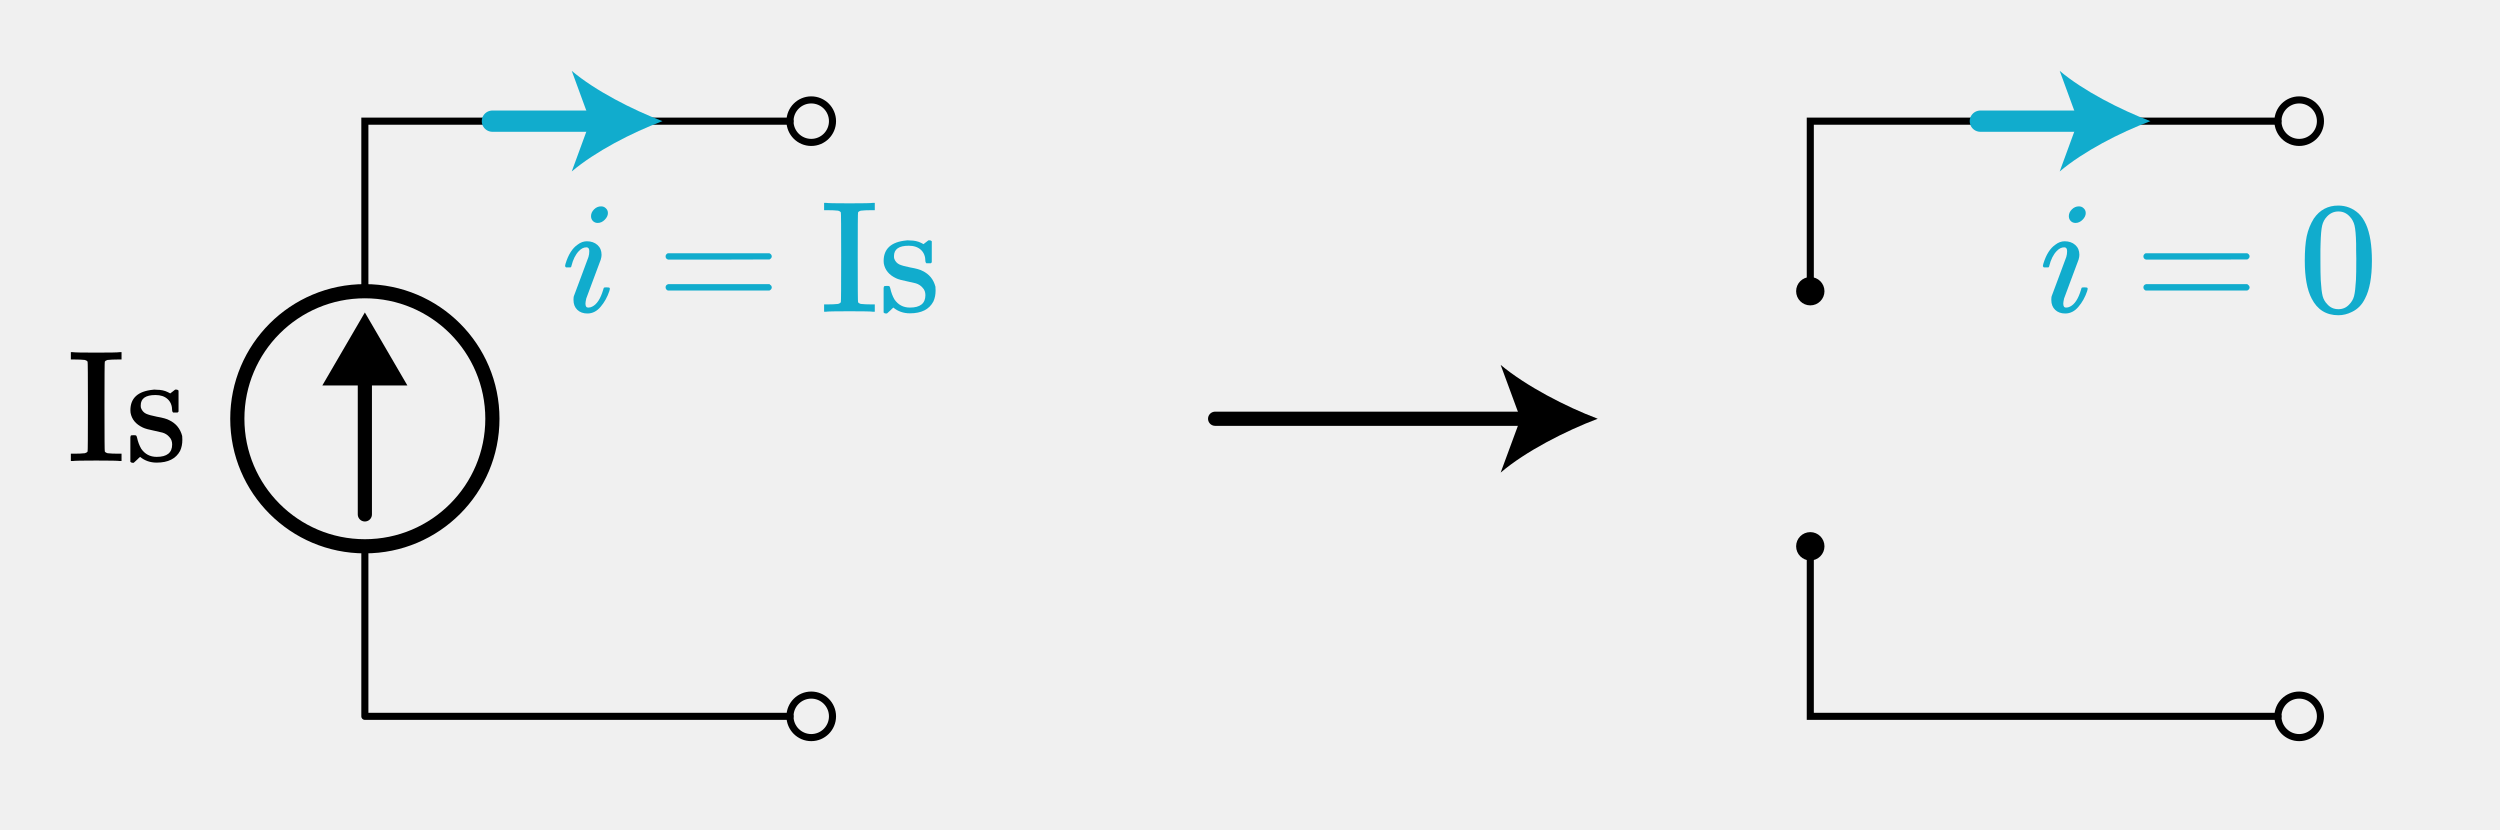
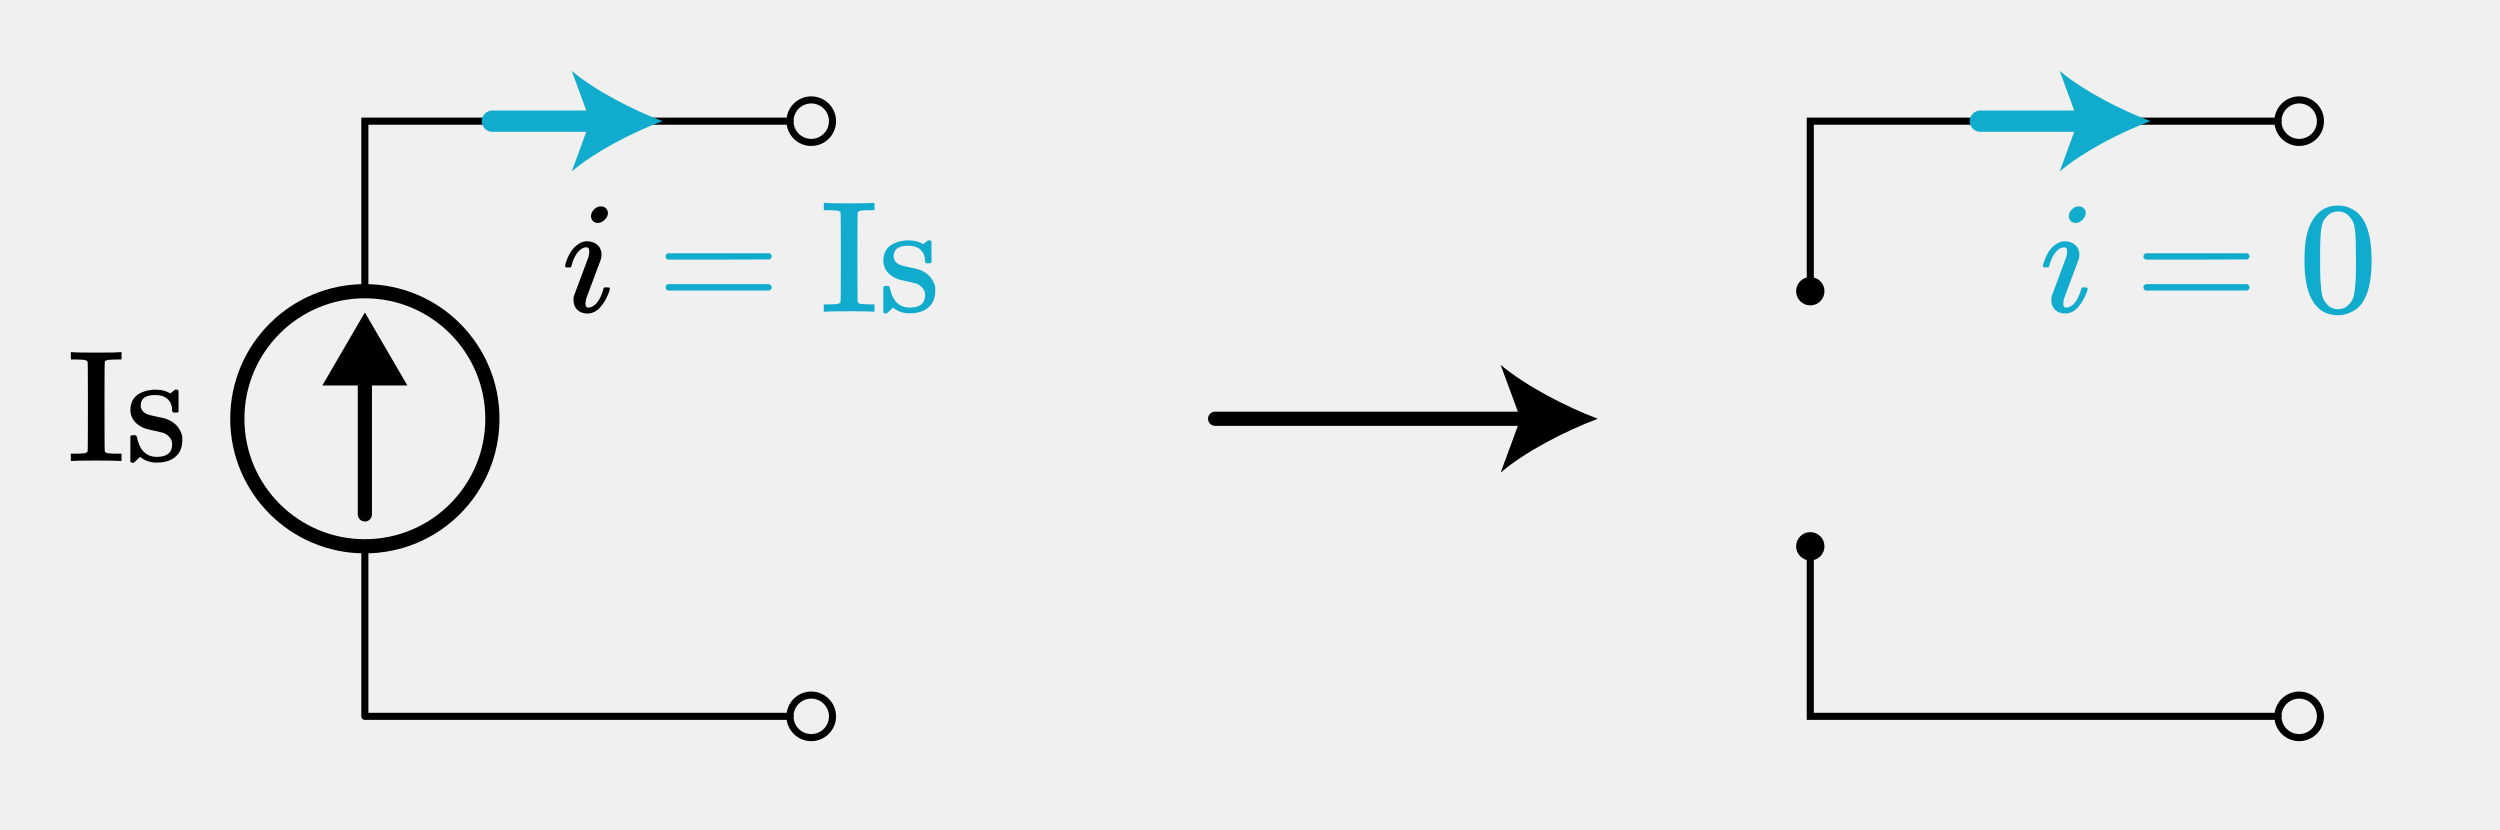
<svg xmlns="http://www.w3.org/2000/svg" version="1.1" id="Layer_1" x="0px" y="0px" width="352.835" height="117.1" viewBox="0 0 352.835 117.1" xml:space="preserve">
  <defs id="defs109" />
  <style type="text/css" id="style3">
	.st0{fill:none;stroke:#000000;stroke-linecap:round;stroke-linejoin:round;stroke-miterlimit:10;}
	.st1{fill:none;stroke:#000000;stroke-width:2;stroke-linecap:round;stroke-linejoin:round;stroke-miterlimit:10;}
	.st2{fill:none;stroke:#000000;stroke-width:2;stroke-miterlimit:10;}
	.st3{fill:none;stroke:#000000;stroke-linecap:round;stroke-miterlimit:10;}
	.st4{fill:none;stroke:#000000;stroke-width:1.5;stroke-miterlimit:10;}
	.st5{fill:none;stroke:#000000;stroke-width:2;stroke-linecap:round;stroke-miterlimit:10;}
	.st6{fill:none;}
	.st7{stroke:#000000;stroke-linecap:round;stroke-linejoin:round;stroke-miterlimit:10;}
	.st8{fill:none;stroke:#000000;stroke-miterlimit:10;}
	.st9{fill:#FFFFFF;stroke:#000000;stroke-miterlimit:10;}
	.st10{fill:none;stroke:#000000;stroke-linejoin:round;stroke-miterlimit:10;}
	.st11{fill:none;stroke:#000000;stroke-linejoin:round;}
	.st12{fill:none;stroke:#11ACCD;stroke-width:3;stroke-linecap:round;stroke-miterlimit:10;}
	.st13{fill:#11ACCD;}
	.st14{fill:#E07D10;}
	.st15{font-family:'KaTeX_Main-Italic';}
	.st16{font-size:18px;}
	.st17{font-family:'KaTeX_Main-Regular';}
	.st18{fill:#FF9C39;}
	.st19{fill:none;stroke:#E07D10;stroke-width:2;stroke-linecap:round;stroke-miterlimit:10;}
	.st20{fill:none;stroke:#000000;stroke-width:4;stroke-linecap:round;stroke-miterlimit:10;}
</style>
  <g id="g5" transform="translate(-14.8059,-0.6)">
    <g id="g7">
      <g id="g9">
        <line class="st5" x1="66.3" y1="73.2" x2="66.3" y2="53.3" id="line11" style="fill:none;stroke:#000000;stroke-width:2;stroke-linecap:round;stroke-miterlimit:10" />
        <g id="g13">
          <polygon points="72.3,55 66.3,44.7 60.3,55 " id="polygon15" />
        </g>
      </g>
    </g>
    <circle class="st2" cx="66.3" cy="59.7" r="18" id="circle17" style="fill:none;stroke:#000000;stroke-width:2;stroke-miterlimit:10" />
    <polyline class="st3" points="66.3,41.7 66.3,17.7 126.3,17.7  " id="polyline19" style="fill:none;stroke:#000000;stroke-linecap:round;stroke-miterlimit:10" />
    <polyline class="st0" points="66.3,77.7 66.3,101.7 126.3,101.7  " id="polyline21" style="fill:none;stroke:#000000;stroke-linecap:round;stroke-linejoin:round;stroke-miterlimit:10" />
  </g>
  <g id="g23" transform="translate(-14.8059,-0.6)">
    <circle class="st7" cx="270.3" cy="41.7" r="1.5" id="circle25" style="stroke:#000000;stroke-linecap:round;stroke-linejoin:round;stroke-miterlimit:10" />
    <rect x="264.3" y="35.7" class="st6" width="12" height="12" id="rect27" style="fill:none" />
  </g>
  <g id="g29" transform="translate(-14.8059,-0.6)">
    <circle class="st7" cx="270.3" cy="77.7" r="1.5" id="circle31" style="stroke:#000000;stroke-linecap:round;stroke-linejoin:round;stroke-miterlimit:10" />
    <rect x="264.3" y="71.7" class="st6" width="12" height="12" id="rect33" style="fill:none" />
  </g>
  <g id="g35" transform="translate(-14.8059,-0.6)">
    <g id="g37">
      <line class="st12" x1="84.3" y1="17.7" x2="99.3" y2="17.7" id="line39" style="fill:none;stroke:#11accd;stroke-width:3;stroke-linecap:round;stroke-miterlimit:10" />
      <g id="g41">
        <path class="st13" d="M 108.3,17.7 C 104,19.3 98.8,22 95.5,24.8 l 2.6,-7.1 -2.6,-7.1 c 3.3,2.8 8.6,5.5 12.8,7.1 z" id="path43" style="fill:#11accd" />
      </g>
    </g>
  </g>
  <g id="g57" transform="translate(-14.8059,-0.6)">
    <circle class="st8" cx="129.3" cy="17.7" r="3" id="circle59" style="fill:none;stroke:#000000;stroke-miterlimit:10" />
    <rect x="126.3" y="11.7" class="st6" width="6" height="12" id="rect61" style="fill:none" />
  </g>
  <g id="g63" transform="translate(-14.8059,-0.6)">
    <circle class="st8" cx="129.3" cy="101.7" r="3" id="circle65" style="fill:none;stroke:#000000;stroke-miterlimit:10" />
    <rect x="126.3" y="95.7" class="st6" width="6" height="12" id="rect67" style="fill:none" />
  </g>
-   <g style="font-style:normal;font-variant:normal;font-weight:normal;font-stretch:normal;font-size:22.5px;line-height:125%;font-family:KaTeX_Main;-inkscape-font-specification:'KaTeX_Main, Normal';text-align:start;writing-mode:lr-tb;text-anchor:start" id="text69">
-     <path d="m 16.907,65.067 q -0.36,-0.068 -3.33,-0.068 -2.97,0 -3.33,0.068 l -0.247,0 0,-1.035 0.495,0 q 0.877,0 1.485,-0.068 0.27,-0.068 0.383,-0.247 0.045,-0.068 0.045,-6.345 0,-6.255 -0.045,-6.322 -0.113,-0.18 -0.383,-0.247 -0.608,-0.068 -1.485,-0.068 l -0.495,0 0,-1.035 0.247,0 q 0.36,0.068 3.33,0.068 2.97,0 3.33,-0.068 l 0.247,0 0,1.035 -0.495,0 q -0.877,0 -1.485,0.068 -0.27,0.068 -0.383,0.247 -0.045,0.068 -0.045,6.322 0,6.277 0.045,6.345 0.113,0.18 0.383,0.247 0.608,0.068 1.485,0.068 l 0.495,0 0,1.035 -0.247,0 z" style="font-style:normal;font-variant:normal;font-weight:normal;font-stretch:normal;font-size:22.5px;line-height:125%;font-family:KaTeX_Main;-inkscape-font-specification:'KaTeX_Main, Normal';text-align:start;writing-mode:lr-tb;text-anchor:start" id="path4879" />
-     <path d="m 21.932,55.752 q -2.07,0 -2.07,1.462 0,0.292 0.045,0.383 0.203,0.54 0.698,0.787 0.495,0.225 1.53,0.427 1.282,0.225 1.755,0.495 1.417,0.675 1.823,2.228 0.022,0.135 0.022,0.54 0,0.877 -0.315,1.552 -0.877,1.665 -3.308,1.665 -1.35,0 -2.34,-0.81 l -0.18,0.158 -0.203,0.203 q -0.135,0.135 -0.27,0.247 l -0.247,0.225 -0.18,0 q -0.158,0 -0.292,-0.135 l 0,-1.778 q 0,-1.462 0,-1.688 0.022,-0.225 0.113,-0.27 0.045,-0.022 0.36,-0.022 0.292,0 0.338,0.045 0.068,0.045 0.135,0.315 0.18,0.855 0.585,1.552 0.787,1.147 2.183,1.147 2.183,0 2.183,-1.755 0,-0.652 -0.405,-1.058 -0.36,-0.427 -0.945,-0.608 -0.383,-0.09 -1.08,-0.247 -1.26,-0.247 -1.71,-0.472 -1.485,-0.698 -1.732,-2.092 -0.022,-0.09 -0.022,-0.338 0,-2.587 3.172,-2.902 0.09,-0.045 0.54,0 0.9,0 1.575,0.338 l 0.338,0.18 0.203,-0.158 q 0.292,-0.247 0.495,-0.383 l 0.18,0 q 0.158,0 0.292,0.135 l 0,2.97 -0.135,0.135 -0.63,0 q -0.135,-0.135 -0.135,-0.27 0,-1.035 -0.63,-1.62 -0.63,-0.585 -1.732,-0.585 z" style="font-style:normal;font-variant:normal;font-weight:normal;font-stretch:normal;font-size:22.5px;line-height:125%;font-family:KaTeX_Main;-inkscape-font-specification:'KaTeX_Main, Normal';text-align:start;writing-mode:lr-tb;text-anchor:start" id="path4881" />
+   <g aria-label="Is" style="font-style:normal;font-variant:normal;font-weight:normal;font-stretch:normal;font-size:22.5px;line-height:0%;font-family:KaTeX_Main;-inkscape-font-specification:'KaTeX_Main, Normal';text-align:start;writing-mode:lr-tb;text-anchor:start" id="text69">
+     <path d="m 16.907,65.067 q -0.36,-0.068 -3.33,-0.068 -2.97,0 -3.33,0.068 H 10 v -1.035 h 0.495 q 0.877,0 1.485,-0.068 0.27,-0.068 0.383,-0.247 0.045,-0.068 0.045,-6.345 0,-6.255 -0.045,-6.322 -0.113,-0.18 -0.383,-0.247 -0.608,-0.068 -1.485,-0.068 H 10 v -1.035 h 0.247 q 0.36,0.068 3.33,0.068 2.97,0 3.33,-0.068 h 0.247 v 1.035 H 16.66 q -0.877,0 -1.485,0.068 -0.27,0.068 -0.383,0.247 -0.045,0.068 -0.045,6.322 0,6.277 0.045,6.345 0.113,0.18 0.383,0.247 0.608,0.068 1.485,0.068 h 0.495 v 1.035 z" style="font-style:normal;font-variant:normal;font-weight:normal;font-stretch:normal;font-size:22.5px;line-height:0%;font-family:KaTeX_Main;-inkscape-font-specification:'KaTeX_Main, Normal';text-align:start;writing-mode:lr-tb;text-anchor:start" id="path4586" />
+     <path d="m 21.932,55.752 q -2.07,0 -2.07,1.462 0,0.292 0.045,0.383 0.203,0.54 0.698,0.787 0.495,0.225 1.53,0.427 1.282,0.225 1.755,0.495 1.417,0.675 1.823,2.228 0.022,0.135 0.022,0.54 0,0.877 -0.315,1.552 -0.877,1.665 -3.308,1.665 -1.35,0 -2.34,-0.81 l -0.18,0.158 -0.203,0.203 q -0.135,0.135 -0.27,0.247 l -0.247,0.225 h -0.18 q -0.158,0 -0.292,-0.135 v -1.778 q 0,-1.462 0,-1.688 0.022,-0.225 0.113,-0.27 0.045,-0.022 0.36,-0.022 0.292,0 0.338,0.045 0.068,0.045 0.135,0.315 0.18,0.855 0.585,1.552 0.787,1.147 2.183,1.147 2.183,0 2.183,-1.755 0,-0.652 -0.405,-1.058 -0.36,-0.427 -0.945,-0.608 -0.383,-0.09 -1.08,-0.247 -1.26,-0.247 -1.71,-0.472 -1.485,-0.698 -1.732,-2.092 -0.022,-0.09 -0.022,-0.338 0,-2.587 3.172,-2.902 0.09,-0.045 0.54,0 0.9,0 1.575,0.338 l 0.338,0.18 0.203,-0.158 q 0.292,-0.247 0.495,-0.383 h 0.18 q 0.158,0 0.292,0.135 v 2.97 l -0.135,0.135 h -0.63 q -0.135,-0.135 -0.135,-0.27 0,-1.035 -0.63,-1.62 -0.63,-0.585 -1.732,-0.585 z" style="font-style:normal;font-variant:normal;font-weight:normal;font-stretch:normal;font-size:22.5px;line-height:0%;font-family:KaTeX_Main;-inkscape-font-specification:'KaTeX_Main, Normal';text-align:start;writing-mode:lr-tb;text-anchor:start" id="path4588" />
  </g>
  <g id="g71" transform="translate(-14.8059,-0.6)">
    <circle class="st8" cx="339.3" cy="17.7" r="3" id="circle73" style="fill:none;stroke:#000000;stroke-miterlimit:10" />
    <rect x="336.3" y="11.7" class="st6" width="6" height="12" id="rect75" style="fill:none" />
  </g>
  <g id="g77" transform="translate(-14.8059,-0.6)">
    <circle class="st8" cx="339.3" cy="101.7" r="3" id="circle79" style="fill:none;stroke:#000000;stroke-miterlimit:10" />
    <rect x="336.3" y="95.7" class="st6" width="6" height="12" id="rect81" style="fill:none" />
  </g>
  <g id="g83" transform="translate(-14.8059,-0.6)">
    <g id="g85">
      <line class="st5" x1="186.3" y1="59.7" x2="230.7" y2="59.7" id="line87" style="fill:none;stroke:#000000;stroke-width:2;stroke-linecap:round;stroke-miterlimit:10" />
      <g id="g89">
        <path d="m 240.3,59.7 c -4.5,1.7 -10.2,4.6 -13.7,7.6 l 2.8,-7.6 -2.8,-7.6 c 3.6,3 9.2,5.9 13.7,7.6 z" id="path91" />
      </g>
    </g>
  </g>
  <polyline class="st3" points="336.3,17.7 270.3,17.7 270.3,41.7 " id="polyline93" style="fill:none;stroke:#000000;stroke-linecap:round;stroke-miterlimit:10" transform="translate(-14.8059,-0.6)" />
  <polyline class="st3" points="270.3,77.7 270.3,101.7 336.3,101.7 " id="polyline95" style="fill:none;stroke:#000000;stroke-linecap:round;stroke-miterlimit:10" transform="translate(-14.8059,-0.6)" />
  <g id="g97" transform="translate(-14.8059,-0.6)">
    <g id="g99">
      <line class="st12" x1="294.3" y1="17.7" x2="309.3" y2="17.7" id="line101" style="fill:none;stroke:#11accd;stroke-width:3;stroke-linecap:round;stroke-miterlimit:10" />
      <g id="g103">
        <path class="st13" d="m 318.3,17.7 c -4.3,1.6 -9.5,4.3 -12.8,7.1 l 2.6,-7.1 -2.6,-7.1 c 3.3,2.8 8.6,5.5 12.8,7.1 z" id="path105" style="fill:#11accd" />
      </g>
    </g>
  </g>
-   <g style="font-style:normal;font-variant:normal;font-weight:normal;font-stretch:normal;font-size:22.5px;line-height:125%;font-family:KaTeX_Main;-inkscape-font-specification:'KaTeX_Main, Normal';text-align:start;writing-mode:lr-tb;text-anchor:start;fill:#11accd;fill-opacity:1" id="text45-9">
-     <path d="m 83.414,30.497 q 0,-0.517 0.427,-0.945 0.427,-0.427 0.99,-0.427 0.405,0 0.675,0.27 0.292,0.27 0.292,0.675 0,0.495 -0.45,0.945 -0.45,0.45 -0.99,0.45 -0.405,0 -0.675,-0.27 -0.27,-0.27 -0.27,-0.698 z m -0.517,13.748 q -0.877,0 -1.417,-0.517 -0.54,-0.517 -0.54,-1.395 0,-0.383 0.045,-0.517 0,-0.045 1.035,-2.768 1.035,-2.745 1.035,-2.79 0.113,-0.36 0.113,-0.81 0,-0.54 -0.383,-0.54 l -0.045,0 q -0.54,0 -1.035,0.517 -0.72,0.743 -1.058,2.115 0,0.022 -0.022,0.09 -0.022,0.045 -0.045,0.068 0,0 -0.022,0.022 -0.022,0.022 -0.09,0.022 -0.045,0 -0.09,0 -0.045,0 -0.18,0 l -0.315,0 q -0.135,-0.135 -0.135,-0.203 0,-0.068 0.068,-0.315 0.585,-1.935 1.71,-2.7 0.608,-0.472 1.305,-0.472 0.9,0 1.485,0.517 0.585,0.517 0.585,1.395 0,0.292 -0.113,0.675 -0.022,0.045 -1.035,2.768 l -1.012,2.723 q -0.113,0.495 -0.113,0.72 0,0.562 0.383,0.562 0.315,0 0.562,-0.135 0.99,-0.472 1.552,-2.362 0.068,-0.27 0.113,-0.315 0.068,-0.045 0.383,-0.045 0.203,0 0.27,0.022 0.09,0 0.135,0.045 0.045,0.045 0.045,0.158 0,0.09 -0.068,0.292 -0.427,1.282 -1.238,2.228 -0.787,0.945 -1.867,0.945 z" style="font-style:normal;font-variant:normal;font-weight:normal;font-stretch:normal;font-size:22.5px;line-height:125%;font-family:KaTeX_Math;-inkscape-font-specification:'KaTeX_Math, Normal';text-align:start;writing-mode:lr-tb;text-anchor:start;fill:#11accd;fill-opacity:1" id="path4870" />
-     <path d="m 93.937,36.19 q 0,-0.292 0.315,-0.45 l 14.332,0 q 0.338,0.158 0.338,0.45 0,0.247 -0.315,0.427 l -7.155,0.022 -7.155,0 q -0.36,-0.113 -0.36,-0.45 z m 0,4.365 q 0,-0.338 0.36,-0.45 l 14.31,0 q 0.022,0.022 0.09,0.09 0.09,0.045 0.113,0.09 0.045,0.022 0.068,0.113 0.045,0.068 0.045,0.158 0,0.292 -0.338,0.45 l -14.332,0 q -0.315,-0.158 -0.315,-0.45 z" style="font-style:normal;font-variant:normal;font-weight:normal;font-stretch:normal;font-size:22.5px;line-height:125%;font-family:KaTeX_Main;-inkscape-font-specification:'KaTeX_Main, Normal';text-align:start;writing-mode:lr-tb;text-anchor:start;fill:#11accd;fill-opacity:1" id="path4872" />
-     <path d="m 123.216,43.997 q -0.36,-0.068 -3.33,-0.068 -2.97,0 -3.33,0.068 l -0.247,0 0,-1.035 0.495,0 q 0.877,0 1.485,-0.068 0.27,-0.068 0.383,-0.247 0.045,-0.068 0.045,-6.345 0,-6.255 -0.045,-6.322 -0.113,-0.18 -0.383,-0.247 -0.608,-0.068 -1.485,-0.068 l -0.495,0 0,-1.035 0.247,0 q 0.36,0.068 3.33,0.068 2.97,0 3.33,-0.068 l 0.247,0 0,1.035 -0.495,0 q -0.877,0 -1.485,0.068 -0.27,0.068 -0.383,0.247 -0.045,0.068 -0.045,6.322 0,6.277 0.045,6.345 0.113,0.18 0.383,0.247 0.608,0.068 1.485,0.068 l 0.495,0 0,1.035 -0.247,0 z" style="font-style:normal;font-variant:normal;font-weight:normal;font-stretch:normal;font-size:22.5px;line-height:125%;font-family:KaTeX_Main;-inkscape-font-specification:'KaTeX_Main, Normal';text-align:start;writing-mode:lr-tb;text-anchor:start;fill:#11accd;fill-opacity:1" id="path4874" />
-     <path d="m 128.241,34.682 q -2.07,0 -2.07,1.462 0,0.292 0.045,0.383 0.203,0.54 0.698,0.787 0.495,0.225 1.53,0.427 1.282,0.225 1.755,0.495 1.417,0.675 1.823,2.228 0.022,0.135 0.022,0.54 0,0.877 -0.315,1.552 -0.877,1.665 -3.308,1.665 -1.35,0 -2.34,-0.81 l -0.18,0.158 -0.203,0.203 q -0.135,0.135 -0.27,0.247 l -0.247,0.225 -0.18,0 q -0.158,0 -0.292,-0.135 l 0,-1.778 q 0,-1.462 0,-1.688 0.022,-0.225 0.113,-0.27 0.045,-0.022 0.36,-0.022 0.292,0 0.338,0.045 0.068,0.045 0.135,0.315 0.18,0.855 0.585,1.552 0.787,1.147 2.183,1.147 2.183,0 2.183,-1.755 0,-0.652 -0.405,-1.058 -0.36,-0.427 -0.945,-0.608 -0.383,-0.09 -1.08,-0.247 -1.26,-0.247 -1.71,-0.472 -1.485,-0.698 -1.732,-2.092 -0.022,-0.09 -0.022,-0.338 0,-2.587 3.172,-2.902 0.09,-0.045 0.54,0 0.9,0 1.575,0.338 l 0.338,0.18 0.203,-0.158 q 0.292,-0.247 0.495,-0.383 l 0.18,0 q 0.158,0 0.292,0.135 l 0,2.97 -0.135,0.135 -0.63,0 q -0.135,-0.135 -0.135,-0.27 0,-1.035 -0.63,-1.62 -0.63,-0.585 -1.732,-0.585 z" style="font-style:normal;font-variant:normal;font-weight:normal;font-stretch:normal;font-size:22.5px;line-height:125%;font-family:KaTeX_Main;-inkscape-font-specification:'KaTeX_Main, Normal';text-align:start;writing-mode:lr-tb;text-anchor:start;fill:#11accd;fill-opacity:1" id="path4876" />
+   <g aria-label="i = Is" style="font-style:normal;font-variant:normal;font-weight:normal;font-stretch:normal;font-size:22.5px;line-height:0%;font-family:KaTeX_Main;-inkscape-font-specification:'KaTeX_Main, Normal';text-align:start;writing-mode:lr-tb;text-anchor:start" id="text45-9">
+     <path d="m 83.414,30.497 q 0,-0.517 0.427,-0.945 0.427,-0.427 0.99,-0.427 0.405,0 0.675,0.27 0.292,0.27 0.292,0.675 0,0.495 -0.45,0.945 -0.45,0.45 -0.99,0.45 -0.405,0 -0.675,-0.27 -0.27,-0.27 -0.27,-0.698 z m -0.517,13.748 q -0.877,0 -1.417,-0.517 -0.54,-0.517 -0.54,-1.395 0,-0.383 0.045,-0.517 0,-0.045 1.035,-2.768 1.035,-2.745 1.035,-2.79 0.113,-0.36 0.113,-0.81 0,-0.54 -0.383,-0.54 h -0.045 q -0.54,0 -1.035,0.517 -0.72,0.743 -1.058,2.115 0,0.022 -0.022,0.09 -0.022,0.045 -0.045,0.068 0,0 -0.022,0.022 -0.022,0.022 -0.09,0.022 -0.045,0 -0.09,0 -0.045,0 -0.18,0 h -0.315 q -0.135,-0.135 -0.135,-0.203 0,-0.068 0.068,-0.315 0.585,-1.935 1.71,-2.7 0.608,-0.472 1.305,-0.472 0.9,0 1.485,0.517 0.585,0.517 0.585,1.395 0,0.292 -0.113,0.675 -0.022,0.045 -1.035,2.768 l -1.012,2.723 q -0.113,0.495 -0.113,0.72 0,0.562 0.383,0.562 0.315,0 0.562,-0.135 0.99,-0.472 1.552,-2.362 0.068,-0.27 0.113,-0.315 0.068,-0.045 0.383,-0.045 0.203,0 0.27,0.022 0.09,0 0.135,0.045 0.045,0.045 0.045,0.158 0,0.09 -0.068,0.292 -0.427,1.282 -1.238,2.228 -0.787,0.945 -1.867,0.945 z" style="font-style:normal;font-variant:normal;font-weight:normal;font-stretch:normal;font-size:22.5px;line-height:125%;font-family:KaTeX_Math;-inkscape-font-specification:'KaTeX_Math, Normal';text-align:start;writing-mode:lr-tb;text-anchor:start" id="path4577" />
+     <path d="m 93.937,36.19 q 0,-0.292 0.315,-0.45 h 14.332 q 0.338,0.158 0.338,0.45 0,0.247 -0.315,0.427 l -7.155,0.022 h -7.155 q -0.36,-0.113 -0.36,-0.45 z m 0,4.365 q 0,-0.338 0.36,-0.45 h 14.31 q 0.022,0.022 0.09,0.09 0.09,0.045 0.113,0.09 0.045,0.022 0.068,0.113 0.045,0.068 0.045,0.158 0,0.292 -0.338,0.45 H 94.252 q -0.315,-0.158 -0.315,-0.45 z" style="font-style:normal;font-variant:normal;font-weight:normal;font-stretch:normal;font-size:22.5px;line-height:125%;font-family:KaTeX_Main;-inkscape-font-specification:'KaTeX_Main, Normal';text-align:start;writing-mode:lr-tb;text-anchor:start;fill:#11accd" id="path4579" />
+     <path d="m 123.172,43.997 q -0.36,-0.068 -3.33,-0.068 -2.97,0 -3.33,0.068 h -0.247 v -1.035 h 0.495 q 0.877,0 1.485,-0.068 0.27,-0.068 0.383,-0.247 0.045,-0.068 0.045,-6.345 0,-6.255 -0.045,-6.322 -0.113,-0.18 -0.383,-0.247 -0.608,-0.068 -1.485,-0.068 h -0.495 v -1.035 h 0.247 q 0.36,0.068 3.33,0.068 2.97,0 3.33,-0.068 h 0.247 v 1.035 h -0.495 q -0.877,0 -1.485,0.068 -0.27,0.068 -0.383,0.247 -0.045,0.068 -0.045,6.322 0,6.277 0.045,6.345 0.113,0.18 0.383,0.247 0.608,0.068 1.485,0.068 h 0.495 v 1.035 z" style="font-style:normal;font-variant:normal;font-weight:normal;font-stretch:normal;font-size:22.5px;line-height:125%;font-family:KaTeX_Main;-inkscape-font-specification:'KaTeX_Main, Normal';text-align:start;writing-mode:lr-tb;text-anchor:start;fill:#11accd" id="path4581" />
+     <path d="m 128.197,34.682 q -2.07,0 -2.07,1.462 0,0.292 0.045,0.383 0.203,0.54 0.698,0.787 0.495,0.225 1.53,0.427 1.282,0.225 1.755,0.495 1.417,0.675 1.823,2.228 0.022,0.135 0.022,0.54 0,0.877 -0.315,1.552 -0.877,1.665 -3.308,1.665 -1.35,0 -2.34,-0.81 l -0.18,0.158 -0.203,0.203 q -0.135,0.135 -0.27,0.247 l -0.247,0.225 h -0.18 q -0.158,0 -0.292,-0.135 v -1.778 q 0,-1.462 0,-1.688 0.022,-0.225 0.113,-0.27 0.045,-0.022 0.36,-0.022 0.292,0 0.338,0.045 0.068,0.045 0.135,0.315 0.18,0.855 0.585,1.552 0.787,1.147 2.183,1.147 2.183,0 2.183,-1.755 0,-0.652 -0.405,-1.058 -0.36,-0.427 -0.945,-0.608 -0.383,-0.09 -1.08,-0.247 -1.26,-0.247 -1.71,-0.472 -1.485,-0.698 -1.732,-2.092 -0.022,-0.09 -0.022,-0.338 0,-2.587 3.172,-2.902 0.09,-0.045 0.54,0 0.9,0 1.575,0.338 l 0.338,0.18 0.203,-0.158 q 0.292,-0.247 0.495,-0.383 h 0.18 q 0.158,0 0.292,0.135 v 2.97 l -0.135,0.135 h -0.63 q -0.135,-0.135 -0.135,-0.27 0,-1.035 -0.63,-1.62 -0.63,-0.585 -1.732,-0.585 z" style="font-style:normal;font-variant:normal;font-weight:normal;font-stretch:normal;font-size:22.5px;line-height:125%;font-family:KaTeX_Main;-inkscape-font-specification:'KaTeX_Main, Normal';text-align:start;writing-mode:lr-tb;text-anchor:start;fill:#11accd" id="path4583" />
  </g>
-   <g style="font-style:normal;font-variant:normal;font-weight:normal;font-stretch:normal;font-size:22.5px;line-height:125%;font-family:KaTeX_Main;-inkscape-font-specification:'KaTeX_Main, Normal';text-align:start;writing-mode:lr-tb;text-anchor:start;fill:#11accd;fill-opacity:1" id="text45">
-     <path d="m 291.984,30.497 q 0,-0.517 0.427,-0.945 0.427,-0.427 0.99,-0.427 0.405,0 0.675,0.27 0.292,0.27 0.292,0.675 0,0.495 -0.45,0.945 -0.45,0.45 -0.99,0.45 -0.405,0 -0.675,-0.27 -0.27,-0.27 -0.27,-0.698 z m -0.517,13.748 q -0.877,0 -1.417,-0.517 -0.54,-0.517 -0.54,-1.395 0,-0.383 0.045,-0.517 0,-0.045 1.035,-2.768 1.035,-2.745 1.035,-2.79 0.113,-0.36 0.113,-0.81 0,-0.54 -0.383,-0.54 l -0.045,0 q -0.54,0 -1.035,0.517 -0.72,0.743 -1.058,2.115 0,0.022 -0.022,0.09 -0.022,0.045 -0.045,0.068 0,0 -0.022,0.022 -0.022,0.022 -0.09,0.022 -0.045,0 -0.09,0 -0.045,0 -0.18,0 l -0.315,0 q -0.135,-0.135 -0.135,-0.203 0,-0.068 0.068,-0.315 0.585,-1.935 1.71,-2.7 0.608,-0.472 1.305,-0.472 0.9,0 1.485,0.517 0.585,0.517 0.585,1.395 0,0.292 -0.113,0.675 -0.022,0.045 -1.035,2.768 l -1.012,2.723 q -0.113,0.495 -0.113,0.72 0,0.562 0.383,0.562 0.315,0 0.562,-0.135 0.99,-0.472 1.552,-2.362 0.068,-0.27 0.113,-0.315 0.068,-0.045 0.383,-0.045 0.203,0 0.27,0.022 0.09,0 0.135,0.045 0.045,0.045 0.045,0.158 0,0.09 -0.068,0.292 -0.427,1.282 -1.238,2.228 -0.787,0.945 -1.867,0.945 z" style="font-style:normal;font-variant:normal;font-weight:normal;font-stretch:normal;font-size:22.5px;line-height:125%;font-family:KaTeX_Math;-inkscape-font-specification:'KaTeX_Math, Normal';text-align:start;writing-mode:lr-tb;text-anchor:start;fill:#11accd;fill-opacity:1" id="path4863" />
-     <path d="m 302.508,36.19 q 0,-0.292 0.315,-0.45 l 14.332,0 q 0.338,0.158 0.338,0.45 0,0.247 -0.315,0.427 l -7.155,0.022 -7.155,0 q -0.36,-0.113 -0.36,-0.45 z m 0,4.365 q 0,-0.338 0.36,-0.45 l 14.31,0 q 0.022,0.022 0.09,0.09 0.09,0.045 0.113,0.09 0.045,0.022 0.068,0.113 0.045,0.068 0.045,0.158 0,0.292 -0.338,0.45 l -14.332,0 q -0.315,-0.158 -0.315,-0.45 z" style="font-style:normal;font-variant:normal;font-weight:normal;font-stretch:normal;font-size:22.5px;line-height:125%;font-family:KaTeX_Main;-inkscape-font-specification:'KaTeX_Main, Normal';text-align:start;writing-mode:lr-tb;text-anchor:start;fill:#11accd;fill-opacity:1" id="path4865" />
-     <path d="m 326.567,30.835 q 1.26,-1.823 3.442,-1.823 1.643,0 2.88,1.125 0.608,0.585 1.035,1.53 0.833,1.867 0.833,5.13 0,3.487 -0.968,5.332 -0.63,1.305 -1.845,1.89 -0.945,0.472 -1.913,0.472 -2.587,0 -3.78,-2.362 -0.968,-1.845 -0.968,-5.332 0,-2.092 0.27,-3.442 0.292,-1.373 1.012,-2.52 z m 5.062,-0.27 q -0.652,-0.72 -1.597,-0.72 -0.945,0 -1.62,0.72 -0.495,0.517 -0.675,1.26 -0.18,0.743 -0.225,2.565 0,0.135 -0.022,0.877 0,0.743 0,1.238 0,2.16 0.045,3.015 0.09,1.575 0.27,2.272 0.18,0.675 0.675,1.17 0.608,0.675 1.552,0.675 0.922,0 1.53,-0.675 0.495,-0.495 0.675,-1.17 0.18,-0.698 0.27,-2.272 0.045,-0.855 0.045,-3.015 0,-0.495 -0.022,-1.238 0,-0.743 0,-0.877 -0.045,-1.823 -0.225,-2.565 -0.18,-0.743 -0.675,-1.26 z" style="font-style:normal;font-variant:normal;font-weight:normal;font-stretch:normal;font-size:22.5px;line-height:125%;font-family:KaTeX_Main;-inkscape-font-specification:'KaTeX_Main, Normal';text-align:start;writing-mode:lr-tb;text-anchor:start;fill:#11accd;fill-opacity:1" id="path4867" />
+   <g aria-label="i = 0" style="font-style:normal;font-variant:normal;font-weight:normal;font-stretch:normal;font-size:22.5px;line-height:0%;font-family:KaTeX_Main;-inkscape-font-specification:'KaTeX_Main, Normal';text-align:start;writing-mode:lr-tb;text-anchor:start;fill:#11accd;fill-opacity:1" id="text45">
+     <path d="m 291.984,30.497 q 0,-0.517 0.427,-0.945 0.427,-0.427 0.99,-0.427 0.405,0 0.675,0.27 0.292,0.27 0.292,0.675 0,0.495 -0.45,0.945 -0.45,0.45 -0.99,0.45 -0.405,0 -0.675,-0.27 -0.27,-0.27 -0.27,-0.698 z m -0.517,13.748 q -0.877,0 -1.417,-0.517 -0.54,-0.517 -0.54,-1.395 0,-0.383 0.045,-0.517 0,-0.045 1.035,-2.768 1.035,-2.745 1.035,-2.79 0.113,-0.36 0.113,-0.81 0,-0.54 -0.383,-0.54 h -0.045 q -0.54,0 -1.035,0.517 -0.72,0.743 -1.058,2.115 0,0.022 -0.022,0.09 -0.022,0.045 -0.045,0.068 0,0 -0.022,0.022 -0.022,0.022 -0.09,0.022 -0.045,0 -0.09,0 -0.045,0 -0.18,0 h -0.315 q -0.135,-0.135 -0.135,-0.203 0,-0.068 0.068,-0.315 0.585,-1.935 1.71,-2.7 0.608,-0.472 1.305,-0.472 0.9,0 1.485,0.517 0.585,0.517 0.585,1.395 0,0.292 -0.113,0.675 -0.022,0.045 -1.035,2.768 l -1.012,2.723 q -0.113,0.495 -0.113,0.72 0,0.562 0.383,0.562 0.315,0 0.562,-0.135 0.99,-0.472 1.552,-2.362 0.068,-0.27 0.113,-0.315 0.068,-0.045 0.383,-0.045 0.203,0 0.27,0.022 0.09,0 0.135,0.045 0.045,0.045 0.045,0.158 0,0.09 -0.068,0.292 -0.427,1.282 -1.238,2.228 -0.787,0.945 -1.867,0.945 z" style="font-style:normal;font-variant:normal;font-weight:normal;font-stretch:normal;font-size:22.5px;line-height:125%;font-family:KaTeX_Math;-inkscape-font-specification:'KaTeX_Math, Normal';text-align:start;writing-mode:lr-tb;text-anchor:start;fill:#11accd;fill-opacity:1" id="path4570" />
+     <path d="m 302.508,36.19 q 0,-0.292 0.315,-0.45 h 14.332 q 0.338,0.158 0.338,0.45 0,0.247 -0.315,0.427 l -7.155,0.022 h -7.155 q -0.36,-0.113 -0.36,-0.45 z m 0,4.365 q 0,-0.338 0.36,-0.45 h 14.31 q 0.022,0.022 0.09,0.09 0.09,0.045 0.113,0.09 0.045,0.022 0.068,0.113 0.045,0.068 0.045,0.158 0,0.292 -0.338,0.45 h -14.332 q -0.315,-0.158 -0.315,-0.45 z" style="font-style:normal;font-variant:normal;font-weight:normal;font-stretch:normal;font-size:22.5px;line-height:0%;font-family:KaTeX_Main;-inkscape-font-specification:'KaTeX_Main, Normal';text-align:start;writing-mode:lr-tb;text-anchor:start;fill:#11accd;fill-opacity:1" id="path4572" />
+     <path d="m 326.523,30.835 q 1.26,-1.823 3.442,-1.823 1.643,0 2.88,1.125 0.608,0.585 1.035,1.53 0.833,1.867 0.833,5.13 0,3.487 -0.968,5.332 -0.63,1.305 -1.845,1.89 -0.945,0.472 -1.913,0.472 -2.587,0 -3.78,-2.362 -0.968,-1.845 -0.968,-5.332 0,-2.092 0.27,-3.442 0.292,-1.373 1.012,-2.52 z m 5.062,-0.27 q -0.652,-0.72 -1.597,-0.72 -0.945,0 -1.62,0.72 -0.495,0.517 -0.675,1.26 -0.18,0.743 -0.225,2.565 0,0.135 -0.022,0.877 0,0.743 0,1.238 0,2.16 0.045,3.015 0.09,1.575 0.27,2.272 0.18,0.675 0.675,1.17 0.608,0.675 1.552,0.675 0.922,0 1.53,-0.675 0.495,-0.495 0.675,-1.17 0.18,-0.698 0.27,-2.272 0.045,-0.855 0.045,-3.015 0,-0.495 -0.022,-1.238 0,-0.743 0,-0.877 -0.045,-1.823 -0.225,-2.565 -0.18,-0.743 -0.675,-1.26 z" style="font-style:normal;font-variant:normal;font-weight:normal;font-stretch:normal;font-size:22.5px;line-height:0%;font-family:KaTeX_Main;-inkscape-font-specification:'KaTeX_Main, Normal';text-align:start;writing-mode:lr-tb;text-anchor:start;fill:#11accd;fill-opacity:1" id="path4574" />
  </g>
</svg>
